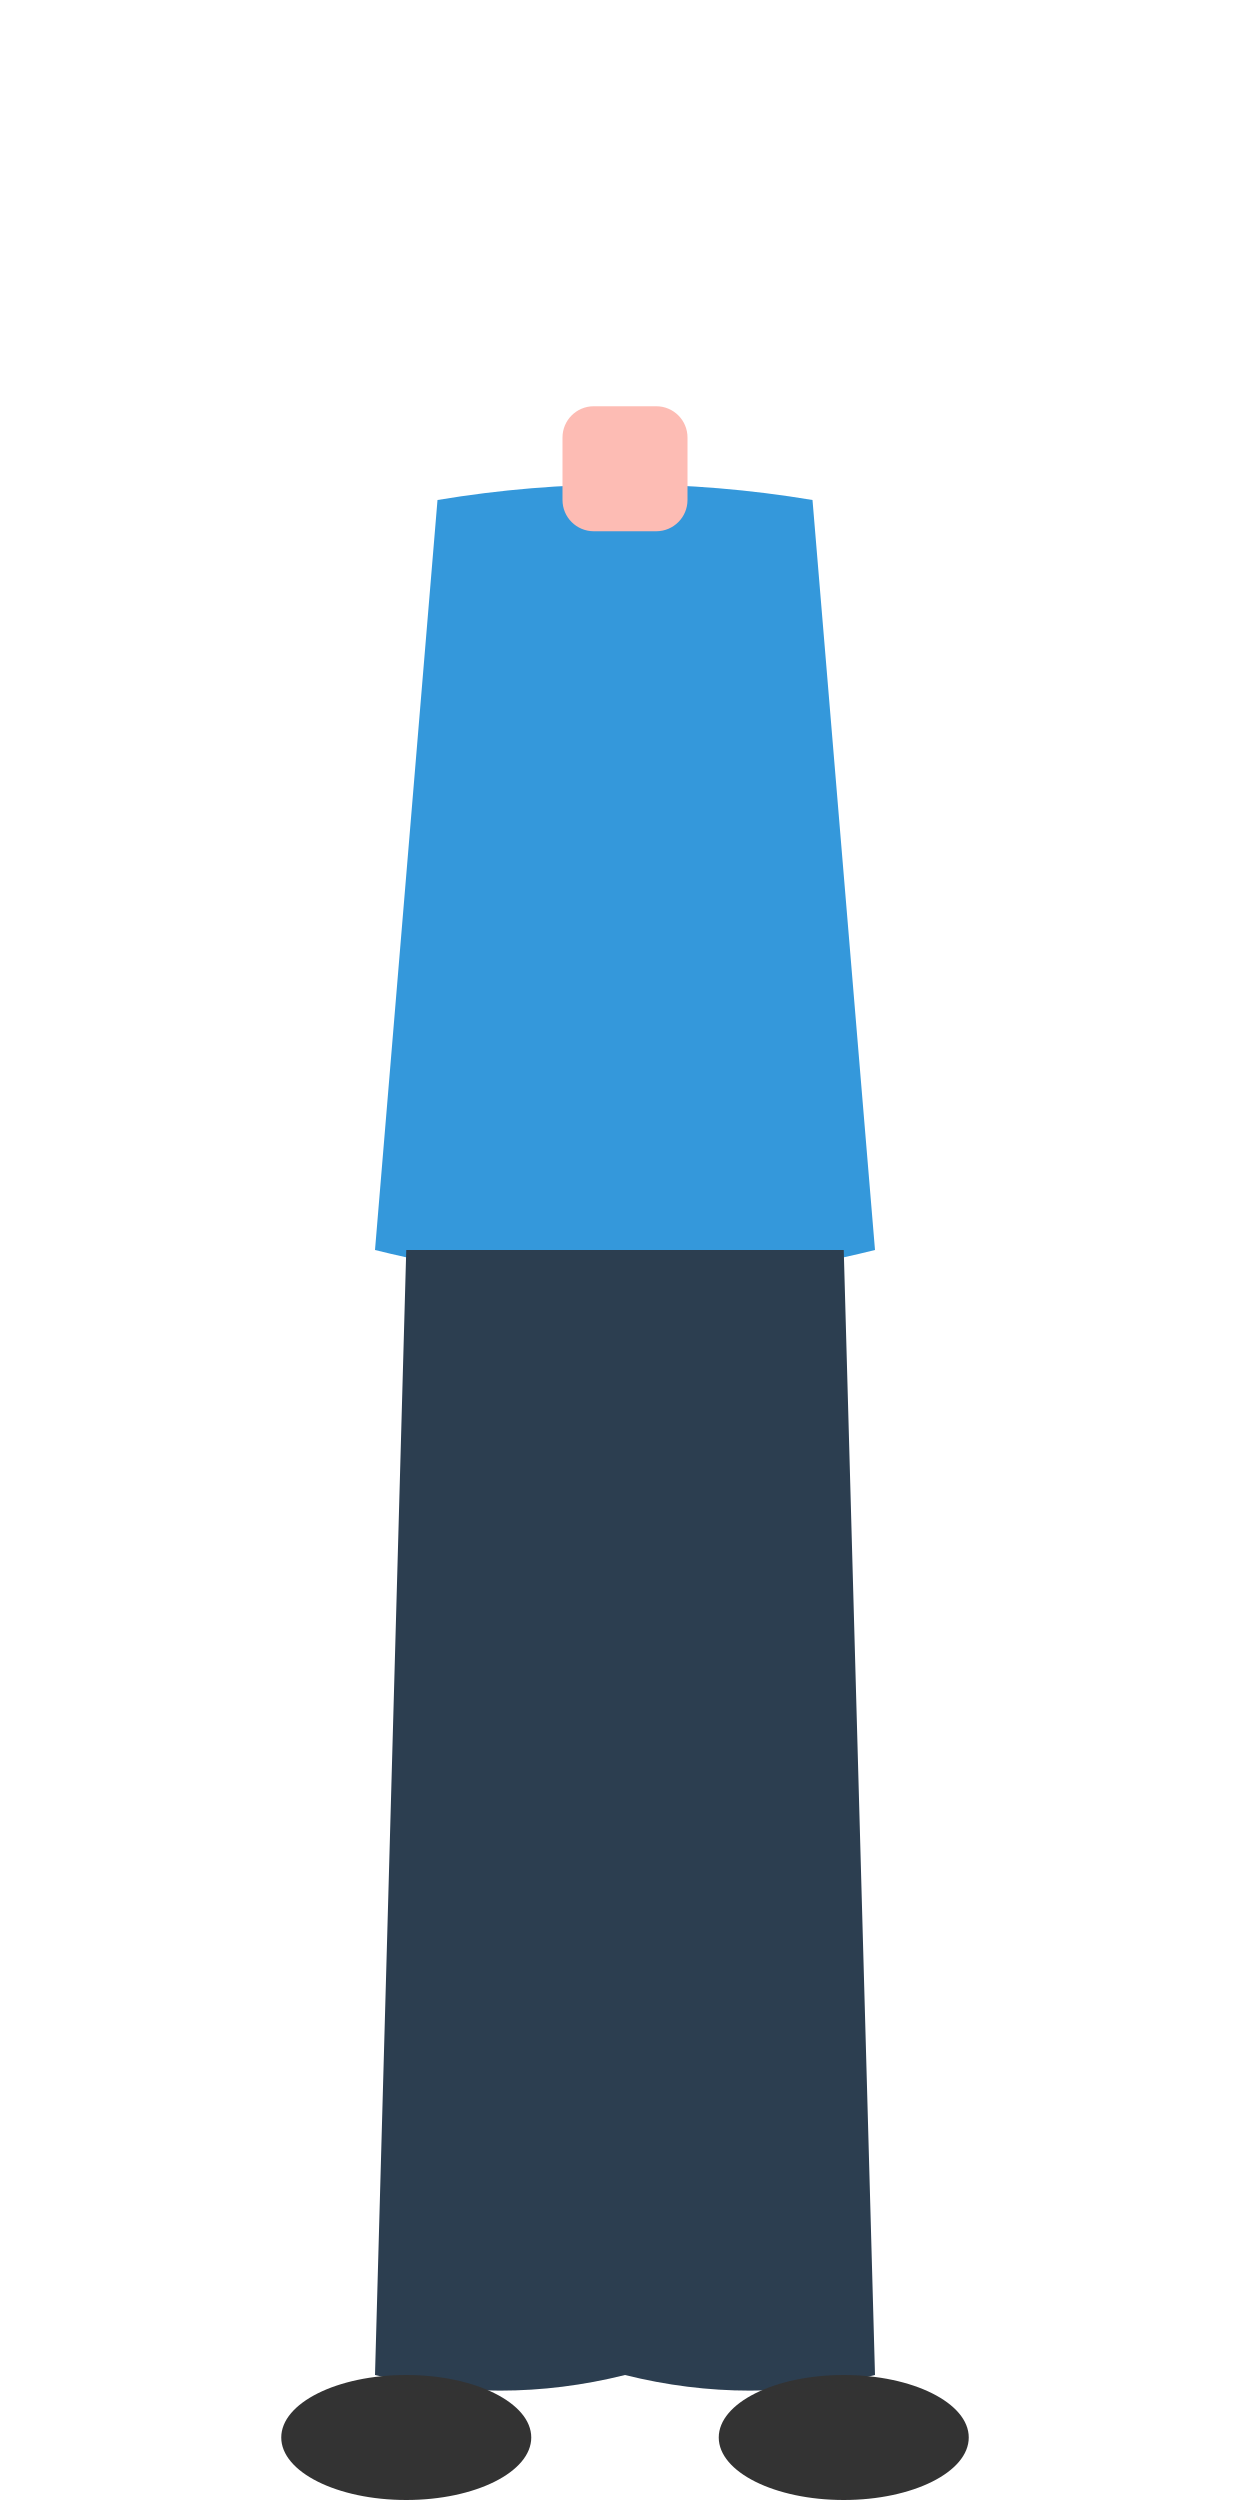
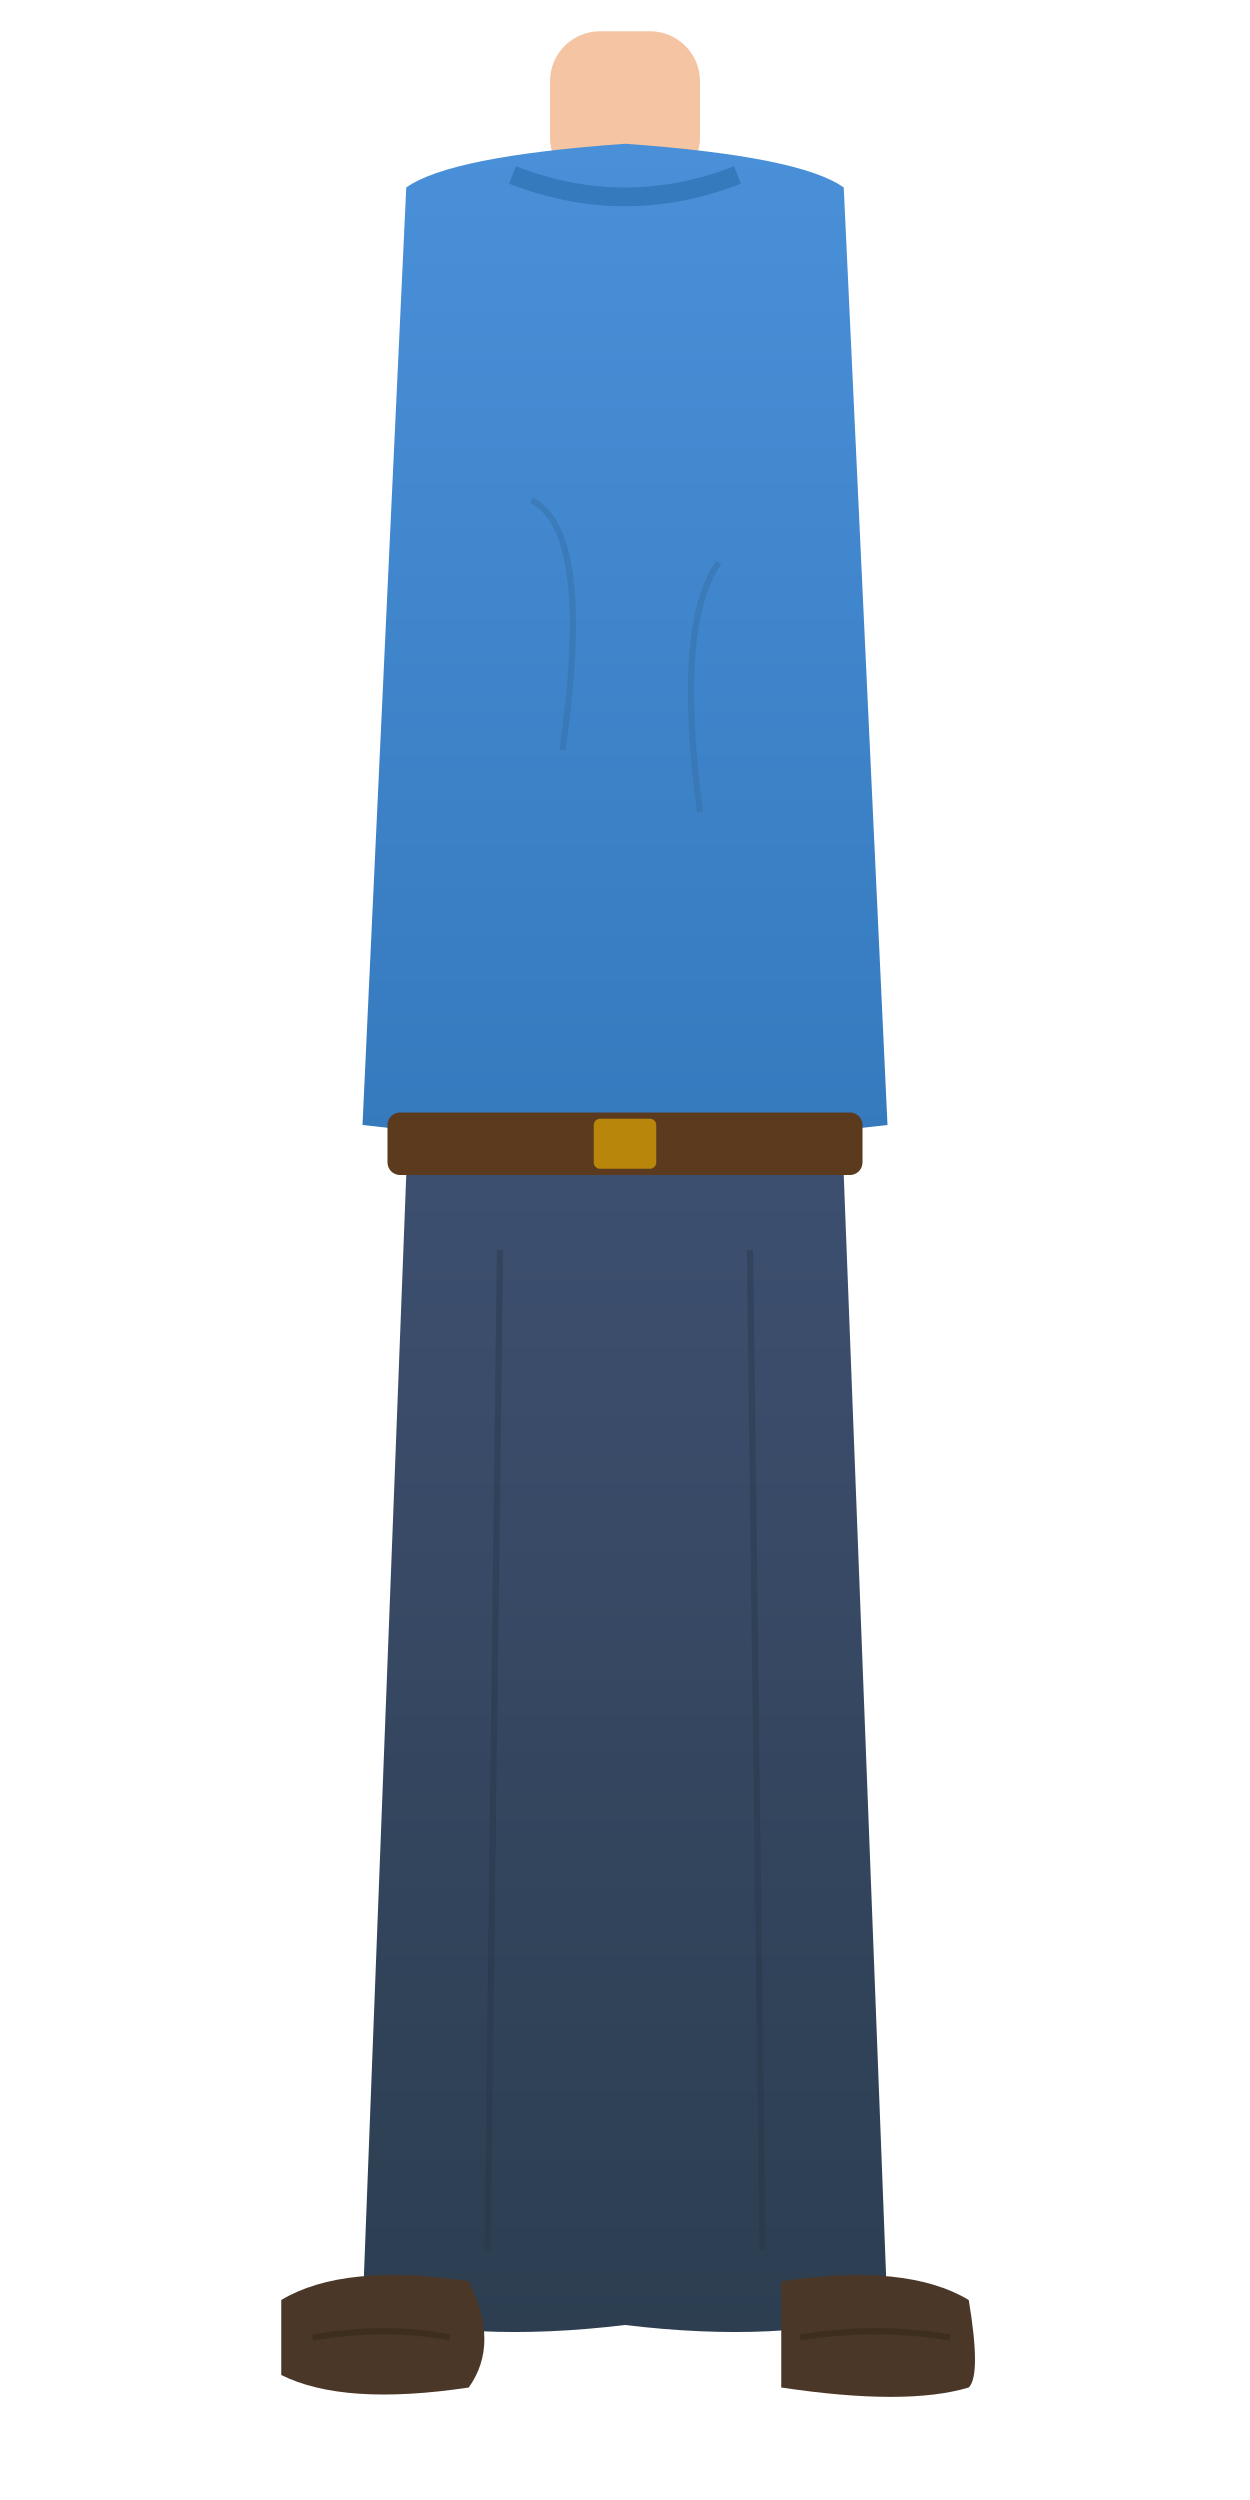
<svg xmlns="http://www.w3.org/2000/svg" viewBox="0 0 200 400">
-   <path d="M70 80 Q100 75 130 80 L140 200 Q100 210 60 200 Z" fill="#3498DB" />
-   <path d="M65 200 L60 380 Q80 385 100 380 L100 200" fill="#2C3E50" />
-   <path d="M135 200 L140 380 Q120 385 100 380 L100 200" fill="#2C3E50" />
-   <ellipse cx="65" cy="390" rx="20" ry="10" fill="#333" />
-   <ellipse cx="135" cy="390" rx="20" ry="10" fill="#333" />
-   <rect x="90" y="65" width="20" height="20" fill="#FDBCB4" rx="5" />
+   <defs>
+     <linearGradient id="shirt" x1="0" y1="0" x2="0" y2="1">
+       <stop offset="0%" stop-color="#4A90D9" />
+       <stop offset="100%" stop-color="#357ABD" />
+     </linearGradient>
+     <linearGradient id="pants" x1="0" y1="0" x2="0" y2="1">
+       <stop offset="0%" stop-color="#3D4F6F" />
+       <stop offset="100%" stop-color="#2C3E50" />
+     </linearGradient>
+   </defs>
+   <rect x="88" y="5" width="24" height="25" fill="#F5C5A3" rx="8" />
+   <path d="M65 30 Q72 25 100 23 Q128 25 135 30 L142 180 Q100 185 58 180 Z" fill="url(#shirt)" />
+   <path d="M82 28 Q100 35 118 28" stroke="#357ABD" stroke-width="3" fill="none" />
+   <path d="M85 80 Q95 85 90 120" stroke="#3570A8" stroke-width="1" fill="none" opacity="0.5" />
+   <path d="M115 90 Q108 100 112 130" stroke="#3570A8" stroke-width="1" fill="none" opacity="0.5" />
+   <rect x="62" y="178" width="76" height="10" fill="#5C3A1E" rx="2" />
+   <rect x="95" y="179" width="10" height="8" fill="#B8860B" rx="1" />
+   <path d="M65 188 L58 370 Q75 375 100 372 L100 188" fill="url(#pants)" />
+   <path d="M135 188 L142 370 Q125 375 100 372 L100 188" fill="url(#pants)" />
+   <line x1="80" y1="200" x2="78" y2="360" stroke="#253545" stroke-width="1" opacity="0.4" />
+   <line x1="120" y1="200" x2="122" y2="360" stroke="#253545" stroke-width="1" opacity="0.4" />
+   <path d="M45 368 Q55 362 75 365 Q80 375 75 382 Q55 385 45 380 Z" fill="#4A3728" />
+   <path d="M125 365 Q145 362 155 368 Q157 380 155 382 Q145 385 125 382 Z" fill="#4A3728" />
+   <path d="M50 374 Q62 372 72 374" stroke="#3D2E1E" stroke-width="1" fill="none" />
+   <path d="M128 374 Q140 372 152 374" stroke="#3D2E1E" stroke-width="1" fill="none" />
</svg>
